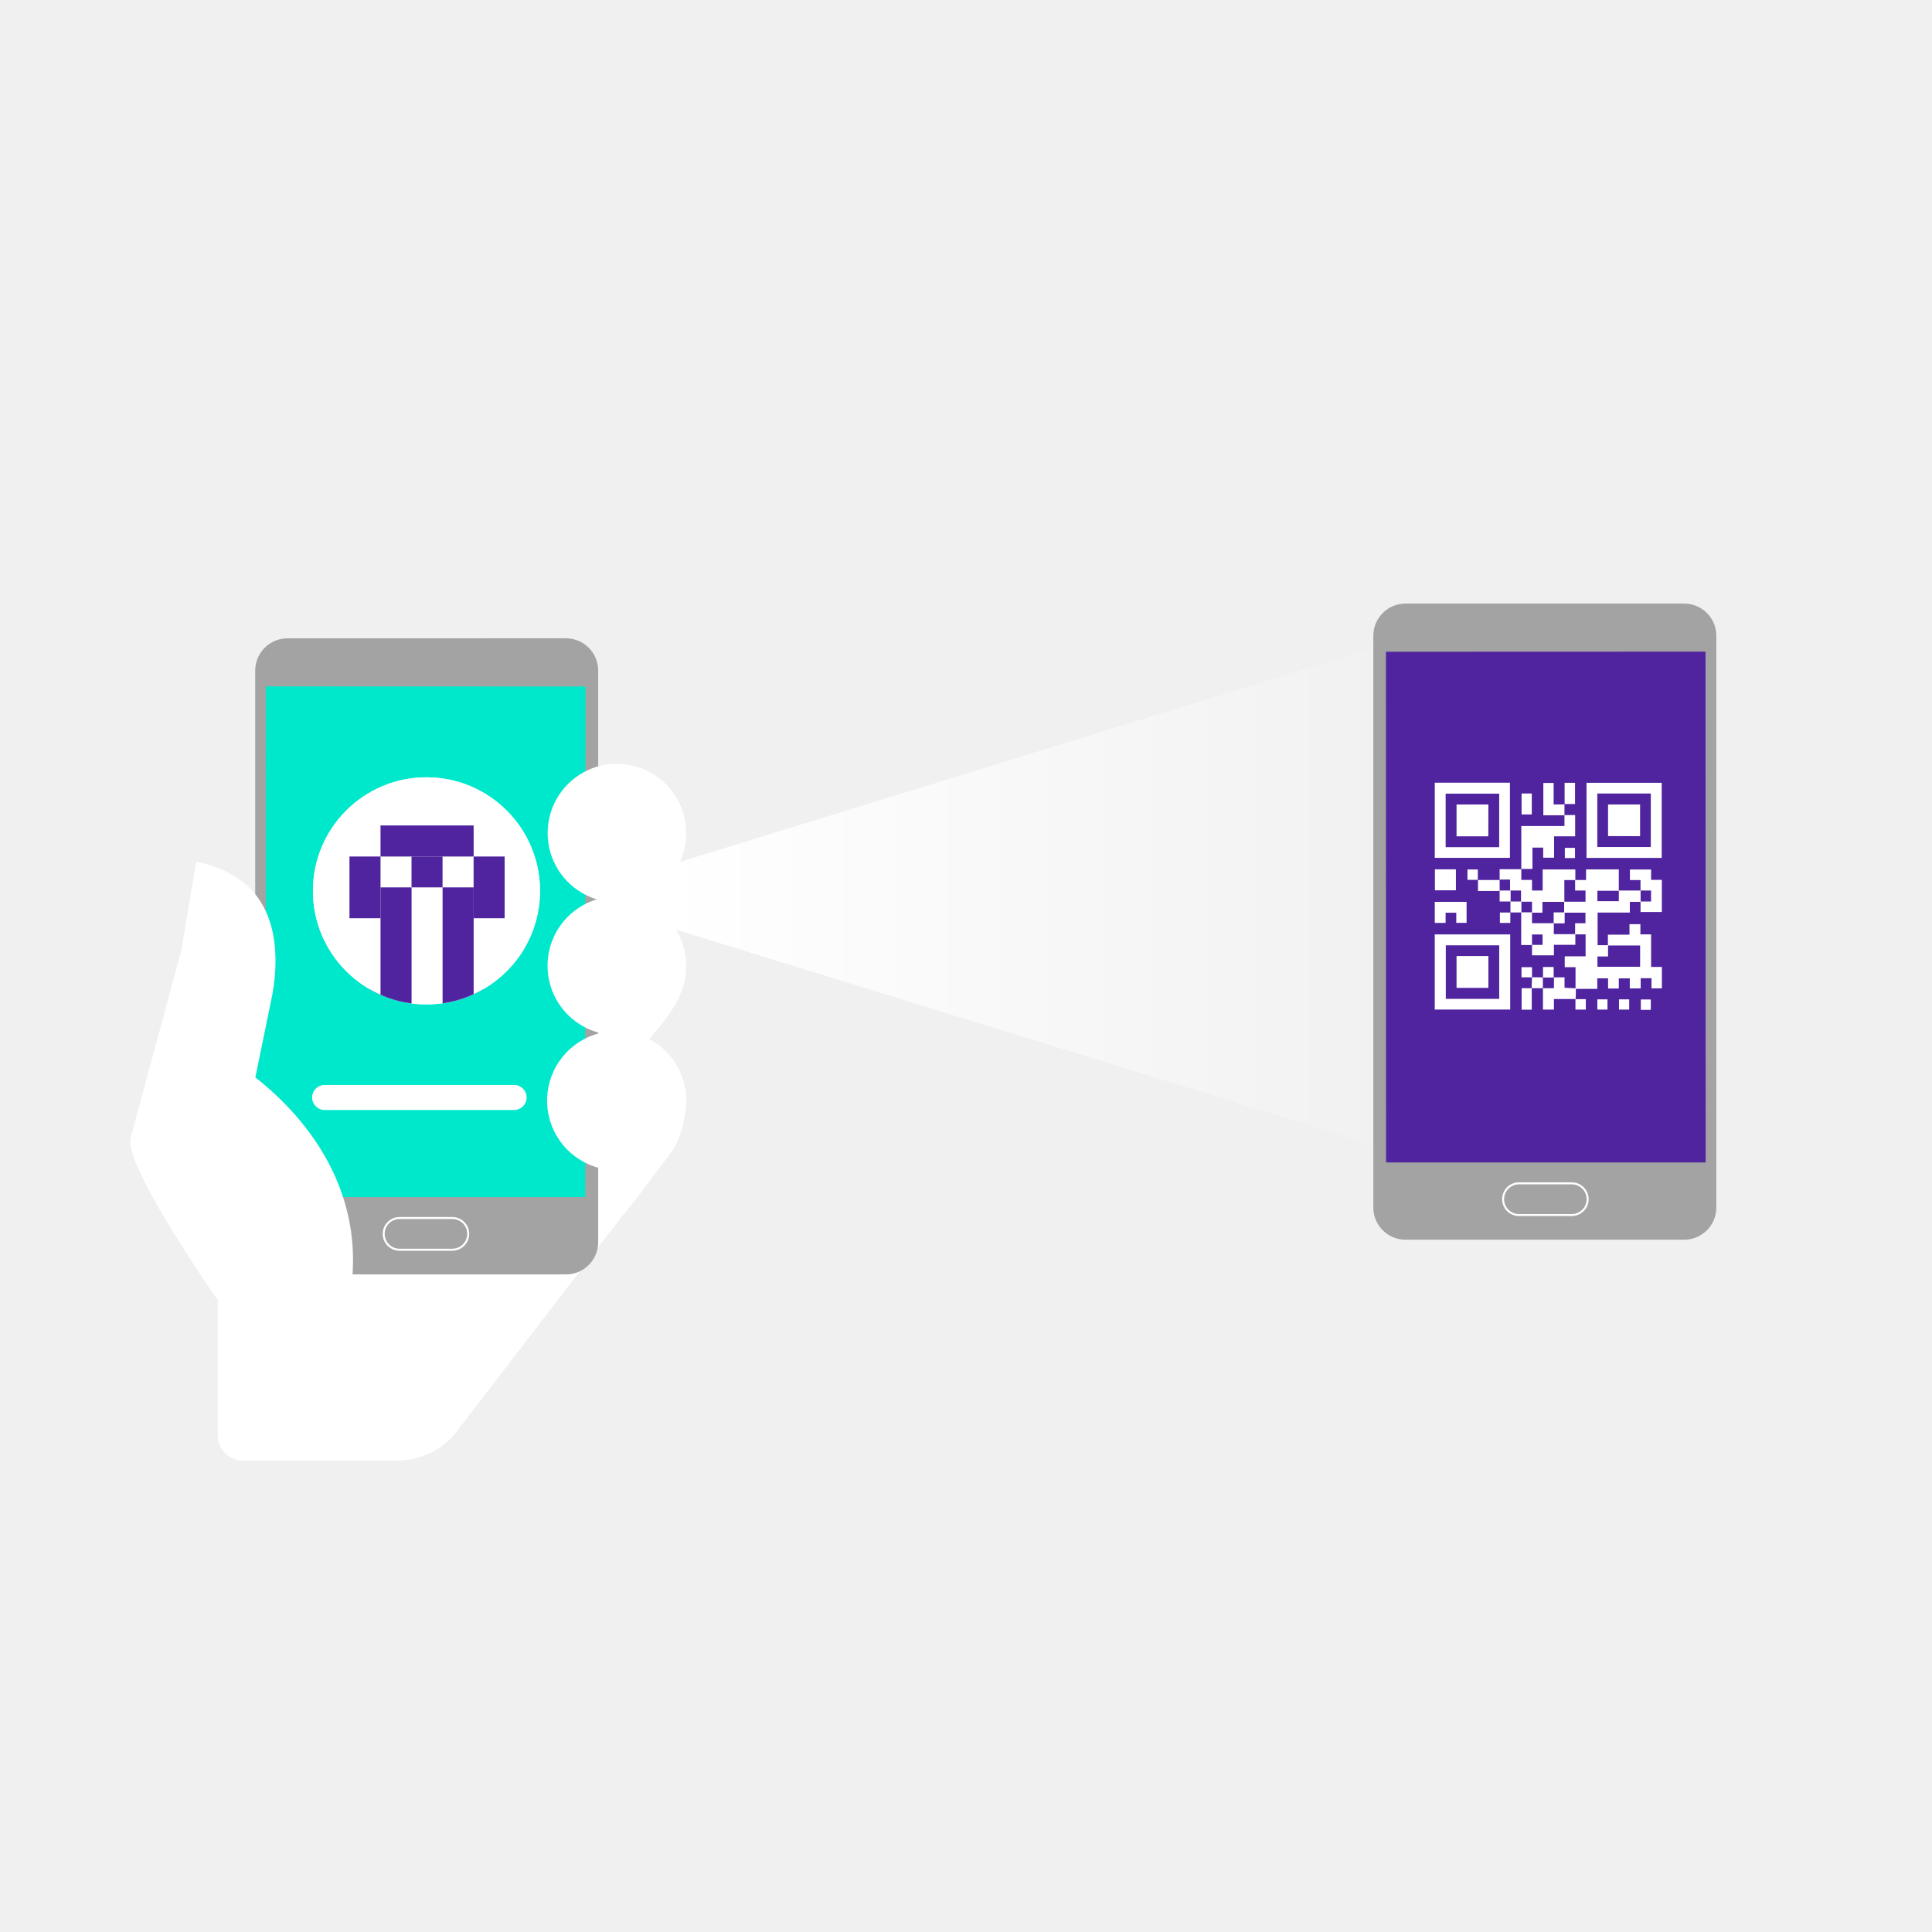
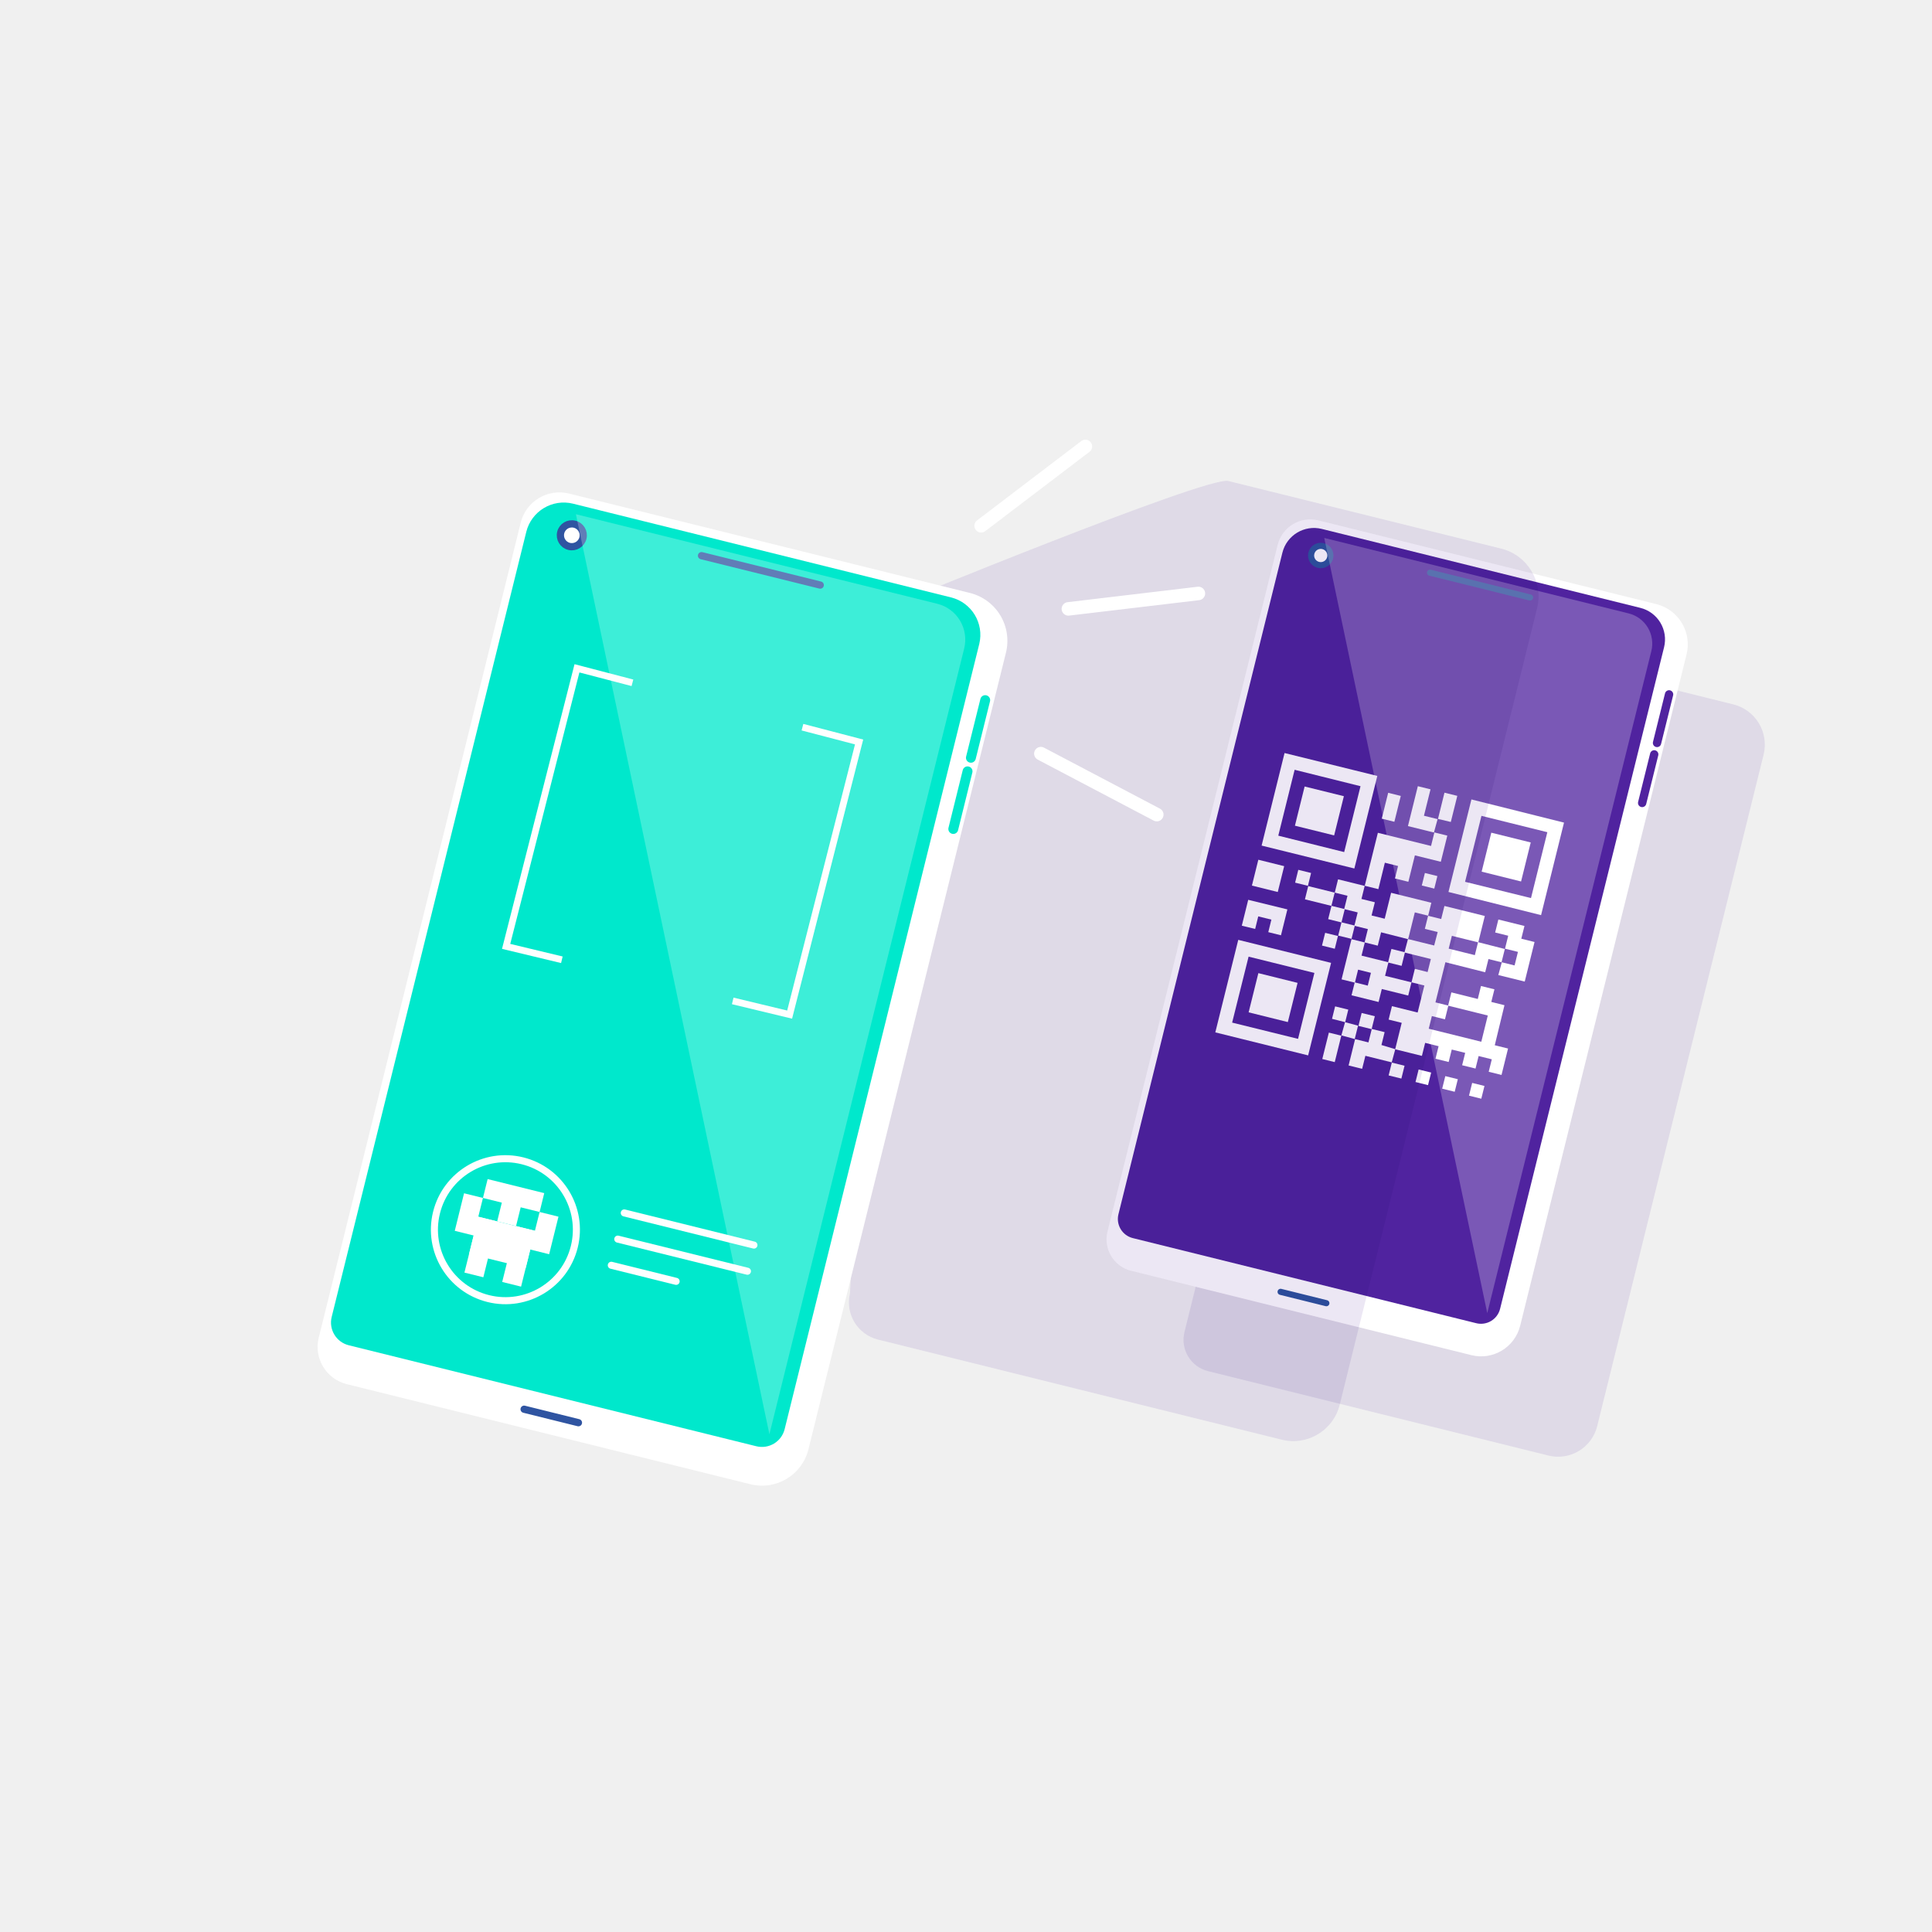
<svg xmlns="http://www.w3.org/2000/svg" viewBox="0 0 512 512">
  <defs>
-     <style>.cls-1,.cls-14,.cls-5,.cls-8{fill:none;}.cls-2{fill:#fff;}.cls-3{fill:url(#linear-gradient);}.cls-4{fill:#a4a3a3;}.cls-5{stroke:#a4a3a3;stroke-width:0.63px;}.cls-5,.cls-8{stroke-miterlimit:10;}.cls-6{fill:#00e8cc;}.cls-7{fill:#f2aa2f;}.cls-14,.cls-8{stroke:#fff;}.cls-8{stroke-width:0.53px;}.cls-9{clip-path:url(#clip-path);}.cls-10{fill:#2f54a1;}.cls-11{clip-path:url(#clip-path-3);}.cls-12{clip-path:url(#clip-path-4);}.cls-13{fill:#50239f;}.cls-14{stroke-linecap:round;stroke-linejoin:round;stroke-width:6.64px;}.cls-15{fill:url(#linear-gradient-3);}</style>
-     <linearGradient id="linear-gradient" x1="1468.55" y1="236.09" x2="1528.73" y2="236.09" gradientTransform="matrix(-1, 0, 0, 1, 1611.66, 0)" gradientUnits="userSpaceOnUse">
-       <stop offset="0" stop-color="#fff" />
-       <stop offset="0.95" stop-color="#fff" />
-     </linearGradient>
+     <style>.cls-1,.cls-11,.cls-17,.cls-8{fill:#fff;}.cls-2{isolation:isolate;}.cls-3{fill:#f2aa2f;}.cls-4{opacity:0.11;mix-blend-mode:multiply;}.cls-5{fill:#50239f;}.cls-6{clip-path:url(#clip-path);}.cls-13,.cls-15,.cls-7{fill:#00e8cc;}.cls-15,.cls-17,.cls-18,.cls-7,.cls-8,.cls-9{stroke:#2f54a1;}.cls-10,.cls-15,.cls-16,.cls-18,.cls-19,.cls-20,.cls-7,.cls-9{stroke-linecap:round;}.cls-10,.cls-15,.cls-16,.cls-17,.cls-18,.cls-19,.cls-20,.cls-7,.cls-8,.cls-9{stroke-linejoin:round;}.cls-7,.cls-8,.cls-9{stroke-width:1.62px;}.cls-18,.cls-9{fill:#d5ebf6;}.cls-10,.cls-14,.cls-16,.cls-19,.cls-20{fill:none;}.cls-10{stroke:#50239f;stroke-width:2.21px;}.cls-11{fill-opacity:0.24;}.cls-12{clip-path:url(#clip-path-2);}.cls-14,.cls-16,.cls-20{stroke:#fff;}.cls-14{stroke-miterlimit:10;stroke-width:1.79px;}.cls-15,.cls-17,.cls-18{stroke-width:1.92px;}.cls-16{stroke-width:1.87px;}.cls-19{stroke:#00e8cc;stroke-width:2.62px;}.cls-20{stroke-width:3.58px;}</style>
    <clipPath id="clip-path">
-       <circle id="_Clipping_Path_" data-name="&lt;Clipping Path&gt;" class="cls-1" cx="113.02" cy="236.09" r="30.09" />
+       <path id="_Clipping_Path_" data-name="&lt;Clipping Path&gt;" class="cls-1" d="M434.67,161.08l-84.38-20.91a8.62,8.62,0,0,0-10.44,6.29L296.4,321.78a5.22,5.22,0,0,0,3.81,6.33l91,22.55a5.22,5.22,0,0,0,6.33-3.81L441,171.51A8.62,8.62,0,0,0,434.67,161.08Z" />
    </clipPath>
-     <clipPath id="clip-path-3">
-       <circle id="_Clipping_Path_3" data-name="&lt;Clipping Path&gt;" class="cls-2" cx="113.02" cy="236.09" r="30.09" />
+     <clipPath id="clip-path-2">
+       <path id="_Clipping_Path_2" data-name="&lt;Clipping Path&gt;" class="cls-1" d="M252,158.31,151.86,133.48a10.23,10.23,0,0,0-12.39,7.47L87.9,349a6.2,6.2,0,0,0,4.53,7.51l108,26.76a6.2,6.2,0,0,0,7.51-4.53l51.58-208.1A10.23,10.23,0,0,0,252,158.31Z" />
    </clipPath>
-     <clipPath id="clip-path-4">
-       <circle id="_Clipping_Path_4" data-name="&lt;Clipping Path&gt;" class="cls-3" cx="113.02" cy="236.09" r="30.09" />
-     </clipPath>
-     <linearGradient id="linear-gradient-3" x1="-11027.41" y1="237.56" x2="-10821.67" y2="237.56" gradientTransform="matrix(-1, 0, 0, 1, -10646.26, 0)" gradientUnits="userSpaceOnUse">
-       <stop offset="0" stop-color="#fff" stop-opacity="0" />
-       <stop offset="1" stop-color="#fff" />
-     </linearGradient>
  </defs>
-   <g id="Ebene_1" data-name="Ebene 1">
-     <rect class="cls-2" x="70.4" y="275.34" width="51.46" height="81.97" />
-     <path class="cls-2" d="M91.39,381.59a20.26,20.26,0,0,0,28.64-1l57.24-74.46A20.26,20.26,0,0,0,145,281.61" />
-     <path class="cls-2" d="M91.39,381.59a20.26,20.26,0,0,0,28.64-1l57.24-74.46A20.26,20.26,0,0,0,145,281.61" />
-     <path class="cls-4" d="M150,169.47a8.24,8.24,0,0,1,8.21,8.21l0,151.53a8.23,8.23,0,0,1-8.21,8.21l-73.84,0a8.24,8.24,0,0,1-8.21-8.21l0-151.52a8.24,8.24,0,0,1,8.21-8.21Z" />
-     <path class="cls-5" d="M150,169.47a8.24,8.24,0,0,1,8.21,8.21l0,151.53a8.23,8.23,0,0,1-8.21,8.21l-73.84,0a8.24,8.24,0,0,1-8.21-8.21l0-151.52a8.24,8.24,0,0,1,8.21-8.21Z" />
-     <polygon class="cls-6" points="155.13 181.92 155.1 317.25 70.4 317.24 70.41 297.51 65.77 285.02 70.43 250.03 70.44 181.89 155.13 181.92" />
-     <path class="cls-7" d="M34.54,301.79h0a0,0,0,0,1,0,0Z" />
-     <path class="cls-2" d="M85.72,381.59c-4.28-2.83-53.08-68.9-51.17-79.8a0,0,0,0,0,0,0l13.5-49.93L52,228.38a29.66,29.66,0,0,1,10.73,4.21c9.86,6.31,11.65,18.74,9.44,31l-4.5,21.94c15.3,12,26.89,29.65,25.82,51.1,0,0-.34,9.19-1.31,13.09L113,362.32Z" />
-     <path class="cls-2" d="M164.23,202.41a18.37,18.37,0,1,0,.7,36.67v8.13S178,235.71,180.78,227a18.38,18.38,0,0,0-16.55-24.56Z" />
-     <path class="cls-2" d="M164.23,237.58a18.37,18.37,0,0,0-1.51,36.71,18.71,18.71,0,0,0,2.2,0v8.13s13.1-11.51,15.85-20.24a18.38,18.38,0,0,0-16.55-24.56Z" />
-     <path class="cls-2" d="M165.42,321.65s12.6-15,15.36-23.69a18.45,18.45,0,1,0-15.85,12.11" />
-     <path class="cls-8" d="M119.88,331.19h-14a4.2,4.2,0,1,1,0-8.4h14a4.2,4.2,0,1,1,0,8.4Z" />
-     <rect class="cls-2" x="57.71" y="339.08" width="51.31" height="47.98" rx="6.63" ry="6.63" />
-     <g class="cls-9">
-       <rect class="cls-10" x="98.12" y="216.33" width="30.04" height="10.01" />
-       <rect class="cls-10" x="128.16" y="226.34" width="10.01" height="19.92" />
-       <rect class="cls-10" x="118.15" y="236.3" width="10.01" height="29.63" />
-       <rect class="cls-10" x="98.12" y="236.3" width="10.01" height="29.63" />
-       <rect class="cls-10" x="88.11" y="226.34" width="10.01" height="19.92" />
-       <rect class="cls-10" x="108.13" y="226.33" width="10.01" height="9.96" />
-       <g class="cls-9">
-         <rect class="cls-10" x="100.84" y="218.76" width="24.68" height="8.22" />
-         <rect class="cls-10" x="125.51" y="226.98" width="8.22" height="16.36" />
-         <rect class="cls-10" x="117.29" y="235.16" width="8.23" height="33.85" />
-         <rect class="cls-10" x="100.84" y="235.16" width="8.23" height="33.85" />
-         <rect class="cls-10" x="92.61" y="226.98" width="8.23" height="16.36" />
-         <rect class="cls-10" x="109.06" y="226.98" width="8.22" height="8.18" />
+   <g class="cls-2">
+     <g id="Layer_1" data-name="Layer 1">
+       <path class="cls-3" d="M44.31,312.22h0a.06.06,0,0,1,0,0Z" />
+       <path class="cls-3" d="M267,312.22h0a.06.06,0,0,1,0,0Z" />
+       <g id="_Group_" data-name="&lt;Group&gt;" class="cls-4">
+         <path class="cls-5" d="M459.33,186.67l-89.54-22.19A8.9,8.9,0,0,0,359,171l-45.1,182a8.56,8.56,0,0,0,6.25,10.37l90.19,22.36a10.67,10.67,0,0,0,12.93-7.79L467.37,200A11,11,0,0,0,459.33,186.67Z" />
      </g>
+       <path id="_Path_" data-name="&lt;Path&gt;" class="cls-1" d="M438.91,160.09l-89.54-22.19a8.9,8.9,0,0,0-10.78,6.5l-45.1,182a8.56,8.56,0,0,0,6.25,10.37l90.19,22.36a10.67,10.67,0,0,0,12.93-7.79l44.08-177.86A11,11,0,0,0,438.91,160.09Z" />
+       <path id="_Clipping_Path_3" data-name="&lt;Clipping Path&gt;" class="cls-1" d="M434.67,161.08l-84.38-20.91a8.62,8.62,0,0,0-10.44,6.29L296.4,321.78a5.22,5.22,0,0,0,3.81,6.33l91,22.55a5.22,5.22,0,0,0,6.33-3.81L441,171.51A8.62,8.62,0,0,0,434.67,161.08Z" />
+       <g class="cls-6">
+         <rect class="cls-5" x="308.73" y="143.07" width="127.25" height="204.37" transform="translate(69.94 -82.38) rotate(13.92)" />
+       </g>
+       <line class="cls-7" x1="378.98" y1="151.77" x2="405.48" y2="158.34" />
+       <path class="cls-1" d="M378.43,242.68l3.5.87.86-3.46,10.7,2.65-1.73,7-7-1.73-.84,3.39,6.93,1.72.85-3.44,7.11,1.82,0-.06-.89,3.59.06,0-3.52-.87-.87,3.5L383.05,255l-2.64,10.64,3.42.85-.9,3.64-3.47-.86-.83,3.35,13.93,3.45,1.72-6.95-10.52-2.61.87-3.52,7,1.75.85-3.44,3.56.88-.83,3.34,3.49.87L396.13,277l3.52.87-1.73,7-3.4-.84.82-3.3-3.49-.87-.82,3.32-3.55-.88.81-3.28-3.56-.88-.82,3.3-3.49-.87.82-3.32-3.56-.88-.86,3.45-7.1-1.76,0,.07,1.75-7.07L368,270.2l.88-3.56,6.81,1.69,1.78-7.16-3.42-.85,0,.06.9-3.62,3.38.84.86-3.45-7-1.73.94-3.58-.06,0,7,1.73L381,247l-3.4-.84.87-3.5Z" />
+       <path class="cls-1" d="M334.34,224.09l6.08-24.53L365,205.63l-6.08,24.53Zm21.88,1.72,4.33-17.46L343.09,204l-4.33,17.46Z" />
+       <path class="cls-1" d="M383.86,236.38l6.08-24.52L414.48,218l-6.08,24.52Zm4.4-2.69L405.73,238l4.33-17.46-17.46-4.33Z" />
+       <path class="cls-1" d="M322.07,273.59l6.08-24.52,24.6,6.1-6.08,24.52ZM344,275.31l4.33-17.47-17.44-4.32L326.53,271Z" />
+       <path class="cls-1" d="M353.72,236.56l.88-3.53,7.07,1.75,0-.06-.87,3.51,3.55.88-.87,3.5,3.48.86,1.7-6.87,10.66,2.64-.85,3.44.06,0-3.59-.89-1.77,7.12.06,0L366,247.07l-.88,3.54-3.51-.87,0,.06.89-3.58-3.59-.89,0,.06.89-3.59-3.59-.89,0,.06.89-3.58-3.59-.89Z" />
+       <path class="cls-1" d="M361.66,234.78l3.49-14.08,14.09,3.49.89-3.6-.06,0,3.48.86-1.72,6.93-6.87-1.7-1.73,7-3.55-.88.82-3.3-3.5-.87-1.72,7-3.64-.9Z" />
+       <path class="cls-1" d="M374.06,260.31l-.87,3.52-7-1.73-.85,3.44-7.17-1.78.85-3.42,3.45.86.84-3.39-3.4-.84-.85,3.44-3.53-.87,2.64-10.66-.06,0,3.59.89,0-.06-.88,3.54,7.13,1.77-.89,3.58,7.07,1.75Z" />
+       <path class="cls-1" d="M398.82,251.49l.87-3.51-3.46-.86.85-3.44,6.92,1.71-.84,3.38,3.51.87-2.6,10.49-7-1.73L398,255l-.06,0,3.44.85.89-3.59-3.44-.85Z" />
+       <path class="cls-1" d="M368.84,281.54l-7-1.74-.86,3.45-3.59-.89,1.73-7-.06,0,3.59.89.89-3.58-.06,0,3.46.86-.84,3.41,3.68,1.11,0-.06-.95,3.51Z" />
+       <path class="cls-1" d="M329.09,245.32l1.7-6.86L341.17,241l-1.7,6.86-3.36-.83.82-3.32-3.48-.86-.82,3.33Z" />
+       <path class="cls-1" d="M333.47,227.84l6.85,1.7-1.7,6.85-6.85-1.7Z" />
+       <path class="cls-1" d="M381,217q-.47,1.82-1,3.64l.06,0-6.94-1.72,2.62-10.57,3.36.83-1.74,7,3.63.9Z" />
+       <path class="cls-1" d="M355.47,274.41l-1.75,7.06-3.3-.82,1.74-7,3.36.83Z" />
+       <path class="cls-1" d="M381.07,217.07l1.73-7,3.4.84-1.72,6.92L381,217Z" />
+       <path class="cls-1" d="M367.88,210.1l3.34.83-1.7,6.85-3.34-.83Z" />
+       <path class="cls-1" d="M346.6,234.8l7.12,1.76,0-.06-.89,3.58.06,0-7.07-1.75.88-3.53Z" />
+       <path class="cls-1" d="M356.53,270.9,353,270l.82-3.3,3.49.86-.83,3.36Z" />
+       <path class="cls-1" d="M360,271.89l.85-3.44,3.49.86-.85,3.44.06,0-3.59-.89Z" />
+       <path class="cls-1" d="M359.11,275.38l-3.65-1,0,.06q.5-1.79,1-3.57l-.06,0,3.51.94,0-.06-.89,3.58Z" />
+       <path class="cls-1" d="M392.56,291.17l-3.26-.81.84-3.38,3.26.81Z" />
+       <path class="cls-1" d="M368.78,281.58l3.44.85-.84,3.4L368,285l.86-3.45Z" />
+       <path class="cls-1" d="M375.12,286.75l.83-3.33,3.32.82-.83,3.33Z" />
+       <path class="cls-1" d="M382.19,288.51l.83-3.33,3.32.82-.83,3.33Z" />
+       <path class="cls-1" d="M354.58,248l-.85,3.43-3.39-.84.84-3.38,3.44.85Z" />
+       <path class="cls-1" d="M354.62,248l.9-3.59-.06,0,3.59.89,0-.06-.89,3.58.06,0-3.59-.88Z" />
+       <path class="cls-1" d="M355.52,244.46l-3.54-.88.88-3.54-.06,0,3.59.89,0-.06-.89,3.59Z" />
+       <path class="cls-1" d="M346.66,234.76l-3.44-.85.84-3.4,3.39.84-.85,3.45Z" />
+       <path class="cls-1" d="M380.1,235.49l-3.31-.82.82-3.32,3.31.82Z" />
+       <path class="cls-1" d="M367.85,255.07l.89-3.59,3.59.89-.89,3.59Z" />
+       <path class="cls-1" d="M353.56,221.39l-10.39-2.57,2.57-10.39L356.14,211Z" />
+       <path class="cls-1" d="M392.65,231l2.56-10.33,10.45,2.59L403.1,233.6Z" />
+       <path class="cls-1" d="M330.9,268.28l2.58-10.39,10.39,2.58-2.58,10.39Z" />
+       <circle class="cls-8" cx="350.02" cy="147.22" r="2.56" transform="translate(122.91 451.54) rotate(-76.08)" />
+       <line class="cls-9" x1="351.5" y1="345.36" x2="339.37" y2="342.35" />
+       <line class="cls-10" x1="442.32" y1="184.02" x2="439.13" y2="196.89" />
+       <line class="cls-10" x1="438.38" y1="199.92" x2="435.19" y2="212.79" />
+       <path id="_Path_2" data-name="&lt;Path&gt;" class="cls-11" d="M394.14,348l43.48-175.44a8.24,8.24,0,0,0-6-10l-80.68-20" />
+       <g id="_Group_2" data-name="&lt;Group&gt;" class="cls-4">
+         <path class="cls-5" d="M397.86,145.4l-72.35-17.93c-5.66-1.4-91.42,33.89-91.42,33.89l-8.83,181.38A10.16,10.16,0,0,0,232.68,355l107,26.53a12.67,12.67,0,0,0,15.35-9.25l52.32-211.1A13.07,13.07,0,0,0,397.86,145.4Z" />
+       </g>
+       <path id="_Path_3" data-name="&lt;Path&gt;" class="cls-1" d="M257,157.13,150.76,130.79A10.56,10.56,0,0,0,138,138.5l-53.53,216a10.16,10.16,0,0,0,7.42,12.31l107,26.53a12.67,12.67,0,0,0,15.35-9.25L266.58,173A13.07,13.07,0,0,0,257,157.13Z" />
+       <path id="_Clipping_Path_4" data-name="&lt;Clipping Path&gt;" class="cls-1" d="M252,158.31,151.86,133.48a10.23,10.23,0,0,0-12.39,7.47L87.9,349a6.2,6.2,0,0,0,4.53,7.51l108,26.76a6.2,6.2,0,0,0,7.51-4.53l51.58-208.1A10.23,10.23,0,0,0,252,158.31Z" />
+       <g class="cls-12">
+         <rect class="cls-13" x="101.04" y="129.71" width="151.03" height="269.07" transform="translate(68.76 -34.72) rotate(13.92)" />
+         <polyline class="cls-14" points="194.18 265.25 209.26 268.88 227.67 196.63 212.66 192.71" />
+         <polyline class="cls-14" points="167.6 180.95 152.9 177.11 134.13 250.8 148.9 254.35" />
+       </g>
+       <line class="cls-15" x1="185.91" y1="147.26" x2="217.37" y2="155.05" />
+       <path id="_Path_4" data-name="&lt;Path&gt;" class="cls-16" d="M115.68,321.36a18.81,18.81,0,1,1,13.73,22.78,18.81,18.81,0,0,1-13.73-22.78" />
+       <polygon class="cls-1" points="129.23 312.47 127.99 317.47 132.99 318.71 131.76 323.68 136.76 324.92 137.99 319.95 143 321.19 144.23 316.19 129.23 312.47" />
+       <polygon class="cls-1" points="120.52 326.18 125.52 327.42 123.08 337.25 128.09 338.49 131.76 323.69 126.75 322.45 127.99 317.47 122.98 316.23 120.52 326.18" />
+       <polygon class="cls-1" points="143 321.19 141.76 326.17 136.76 324.93 133.09 339.73 138.09 340.97 140.53 331.14 145.53 332.38 148 322.43 143 321.19" />
+       <rect class="cls-1" x="125.31" y="324.16" width="15.46" height="10.13" transform="translate(83.11 -22.34) rotate(13.92)" />
+       <line class="cls-16" x1="165.44" y1="321.44" x2="199.8" y2="329.96" />
+       <line class="cls-16" x1="163.72" y1="328.38" x2="198.08" y2="336.89" />
+       <line class="cls-16" x1="162" y1="335.31" x2="179.18" y2="339.57" />
+       <circle class="cls-17" cx="151.54" cy="141.86" r="3.03" transform="translate(-22.61 254.82) rotate(-76.08)" />
+       <line class="cls-18" x1="153.29" y1="377.03" x2="138.9" y2="373.46" />
+       <line class="cls-19" x1="261.09" y1="185.54" x2="257.3" y2="200.82" />
+       <line class="cls-19" x1="256.41" y1="204.41" x2="252.63" y2="219.69" />
+       <path id="_Path_5" data-name="&lt;Path&gt;" class="cls-11" d="M203.9,380.11l51.61-208.22A9.78,9.78,0,0,0,248.37,160l-95.75-23.73" />
+       <line class="cls-20" x1="283.13" y1="161.36" x2="317.59" y2="157.27" />
+       <line class="cls-20" x1="260.01" y1="139.34" x2="287.64" y2="118.31" />
+       <line class="cls-20" x1="275.84" y1="199.72" x2="306.56" y2="215.88" />
    </g>
-     <circle id="_Clipping_Path_6" data-name="&lt;Clipping Path&gt;" class="cls-2" cx="113.02" cy="236.09" r="30.09" />
-     <g class="cls-11">
-       <rect class="cls-10" x="98.12" y="216.33" width="30.04" height="10.01" />
-       <rect class="cls-10" x="128.16" y="226.34" width="10.01" height="19.92" />
-       <rect class="cls-10" x="118.15" y="236.3" width="10.01" height="29.63" />
-       <rect class="cls-10" x="98.12" y="236.3" width="10.01" height="29.63" />
-       <rect class="cls-10" x="88.11" y="226.34" width="10.01" height="19.92" />
-       <rect class="cls-10" x="108.13" y="226.33" width="10.01" height="9.96" />
-       <circle id="_Clipping_Path_7" data-name="&lt;Clipping Path&gt;" class="cls-3" cx="113.02" cy="236.09" r="30.09" />
-       <g class="cls-12">
-         <rect class="cls-13" x="100.84" y="218.76" width="24.68" height="8.22" />
-         <rect class="cls-13" x="125.51" y="226.98" width="8.22" height="16.36" />
-         <rect class="cls-13" x="117.29" y="235.16" width="8.23" height="33.85" />
-         <rect class="cls-13" x="100.84" y="235.16" width="8.23" height="33.85" />
-         <rect class="cls-13" x="92.61" y="226.98" width="8.23" height="16.36" />
-         <rect class="cls-13" x="109.06" y="226.98" width="8.22" height="8.18" />
-       </g>
-     </g>
-     <line class="cls-14" x1="136.24" y1="290.84" x2="86.04" y2="290.84" />
-     <polygon class="cls-15" points="446.56 146.22 170.55 231.38 170.55 243.73 446.56 328.9 446.56 146.22" />
-     <rect class="cls-4" x="364.26" y="160.27" width="90.27" height="167.95" rx="8.21" ry="8.21" />
-     <rect class="cls-5" x="364.26" y="160.27" width="90.27" height="167.95" rx="8.21" ry="8.21" />
-     <polyline class="cls-13" points="452 250.78 451.98 172.7 367.29 172.73 367.32 308.06 452.02 308.06 452.01 292.61" />
-     <path class="cls-7" d="M487.88,292.6h0a0,0,0,0,0,0,0Z" />
-     <path class="cls-2" d="M417.48,233.21h2.84V230.4H429v5.67h-5.67v2.76H429V236l5.78,0,0,0V239l0,0h-2.86v2.84h-8.54v8.64h2.77v3h-2.81v2.72h11.31v-5.64h-8.54v-2.86h5.72v-2.79h2.89v2.71h2.84v8.63h2.86v5.67h-2.76v-2.68H434.8v2.7h-2.89v-2.66H429v2.68h-2.84v-2.7H423.3v2.8h-5.77l0,0v-5.74h-2.86v-2.89h5.53v-5.82h-2.78l0,0v-2.94h2.74v-2.8h-5.65c0-1,0-1.94,0-2.91l0,0h5.67V236h-2.76v-2.84Z" />
-     <path class="cls-2" d="M380.23,227.34V207.42h19.92v19.92Zm17.07-2.83V210.33H383.11v14.18Z" />
-     <path class="cls-2" d="M420.44,227.36V207.45h19.93v19.91Zm2.86-2.89h14.18V210.29H423.3Z" />
-     <path class="cls-2" d="M380.22,267.54V247.63h20v19.91Zm17.09-2.83V250.52H383.15v14.19Z" />
-     <path class="cls-2" d="M397.42,233.21v-2.87h5.74l0,0v2.85H406V236h2.82v-5.58h8.66v2.8l0,0h-2.91V239l0,0h-5.81v2.87H406l0,0v-2.91h-2.91l0,0V236h-2.91l0,0v-2.91h-2.91Z" />
-     <path class="cls-2" d="M403.16,230.34V218.91H414.6V216l0,0h2.83v5.63h-5.58v5.67h-2.89v-2.68h-2.84v5.65h-3Z" />
-     <path class="cls-2" d="M417.48,247.53v2.86h-5.67v2.79H406V250.4h2.8v-2.75H406v2.79h-2.87v-8.66l0,0H406l0,0v2.87h5.78v2.91h5.74Z" />
-     <path class="cls-2" d="M434.75,236.08v-2.86h-2.81v-2.79h5.62v2.74h2.85v8.52h-5.65v-2.78l0,0h2.79V236h-2.79Z" />
-     <path class="cls-2" d="M417.51,264.75h-5.7v2.8h-2.91v-5.67l0,0h2.91V259l0,0h2.81v2.77l3,.15,0,0c0,1,0,1.91-.06,2.86Z" />
-     <path class="cls-2" d="M380.23,244.58V239h8.43v5.57h-2.73v-2.69h-2.83v2.7Z" />
-     <path class="cls-2" d="M380.27,230.38h5.56v5.56h-5.56Z" />
-     <path class="cls-2" d="M414.6,213.07q0,1.48,0,3l0,0H409v-8.58h2.73v5.7h3Z" />
-     <path class="cls-2" d="M405.93,261.84v5.74h-2.68v-5.7H406Z" />
-     <path class="cls-2" d="M414.64,213.11v-5.66h2.76v5.62h-2.8Z" />
-     <path class="cls-2" d="M403.23,210.28h2.71v5.56h-2.71Z" />
-     <path class="cls-2" d="M391.64,233.21h5.78l0,0v2.91l0,0h-5.74v-2.87Z" />
-     <path class="cls-2" d="M406.08,259h-2.87v-2.68H406c0,.87,0,1.8,0,2.72Z" />
-     <path class="cls-2" d="M408.91,259.05v-2.79h2.83v2.8l0,0h-2.91Z" />
-     <path class="cls-2" d="M408.91,261.89l-3,0,0,0q0-1.46.1-2.92l0,0,2.87.05,0,0v2.91Z" />
-     <path class="cls-2" d="M437.48,267.62h-2.65v-2.75h2.65Z" />
-     <path class="cls-2" d="M417.47,264.79h2.79v2.76h-2.75v-2.8Z" />
-     <path class="cls-2" d="M423.31,267.55v-2.71H426v2.71Z" />
-     <path class="cls-2" d="M429.05,267.55v-2.71h2.7v2.71Z" />
-     <path class="cls-2" d="M400.25,241.79v2.79h-2.76v-2.75h2.79Z" />
-     <path class="cls-2" d="M400.28,241.83q0-1.46,0-2.92l0,0h2.91l0,0v2.91l0,0h-2.92Z" />
-     <path class="cls-2" d="M400.29,238.91h-2.87V236l0,0h2.91l0,0V239Z" />
-     <path class="cls-2" d="M391.68,233.17h-2.79v-2.76h2.75v2.8Z" />
-     <path class="cls-2" d="M417.4,227.39H414.7v-2.7h2.69Z" />
-     <path class="cls-2" d="M411.74,244.7v-2.91h2.91v2.91Z" />
-     <path class="cls-2" d="M394.42,221.64H386V213.2h8.44Z" />
-     <path class="cls-2" d="M426.15,221.58V213.2h8.49v8.39Z" />
-     <path class="cls-2" d="M386,261.8v-8.44h8.44v8.44Z" />
-     <path class="cls-8" d="M402.54,322h14a4.2,4.2,0,1,0,0-8.4h-14a4.2,4.2,0,1,0,0,8.4Z" />
  </g>
</svg>
